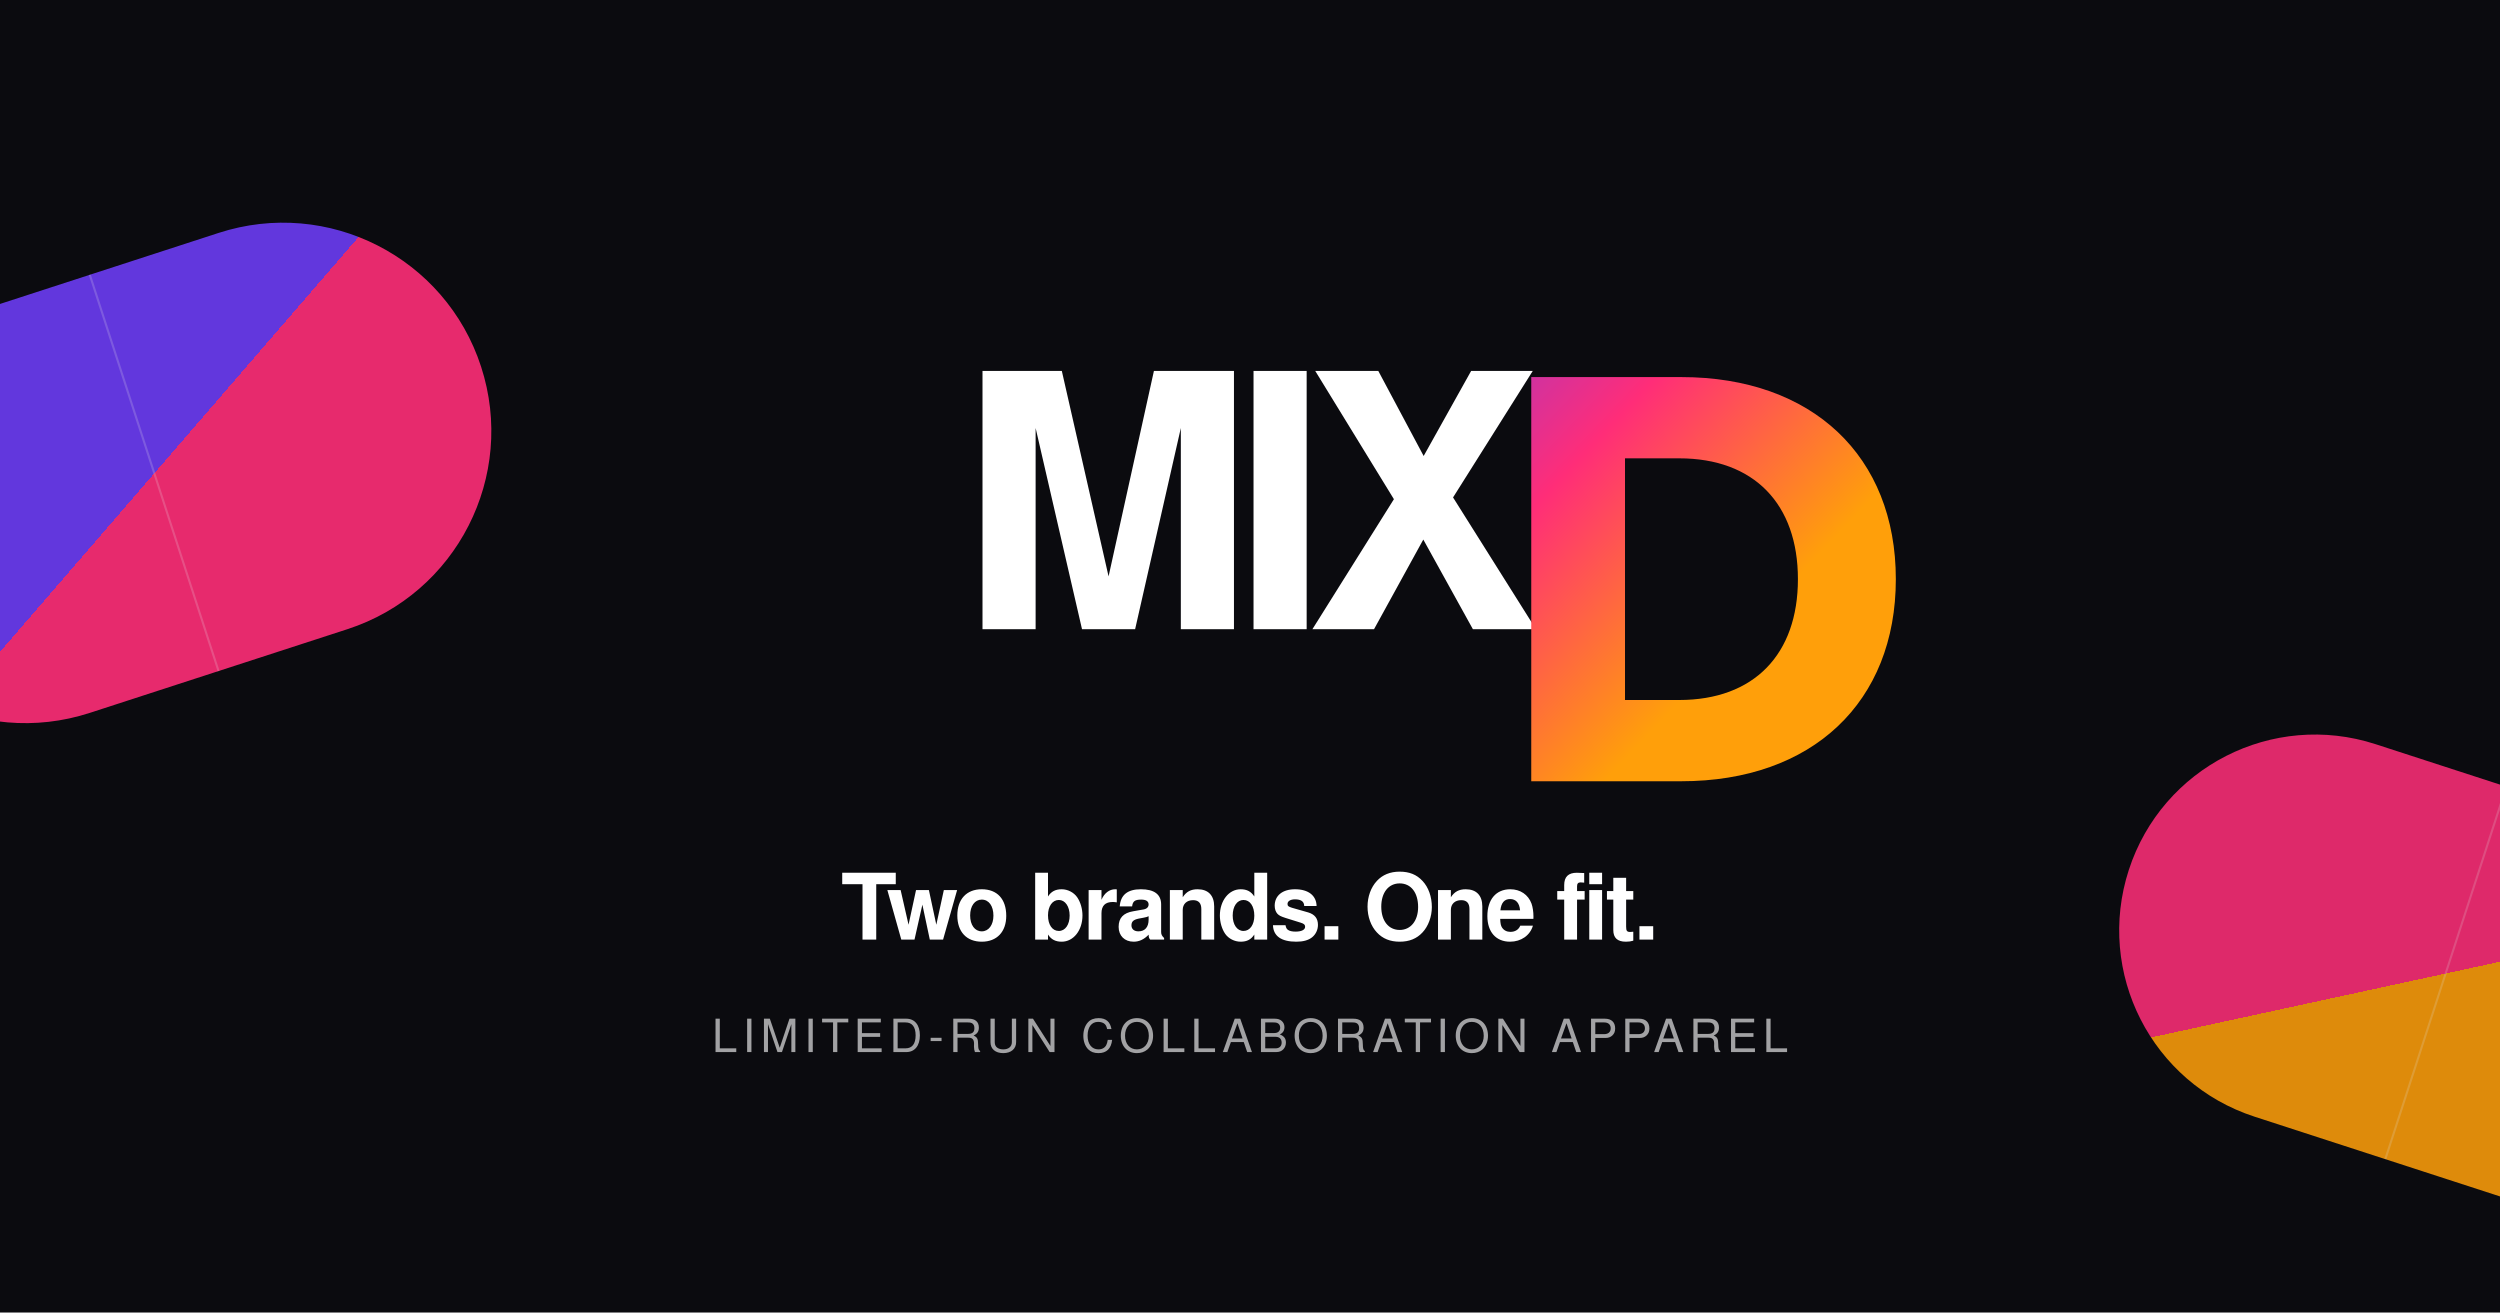
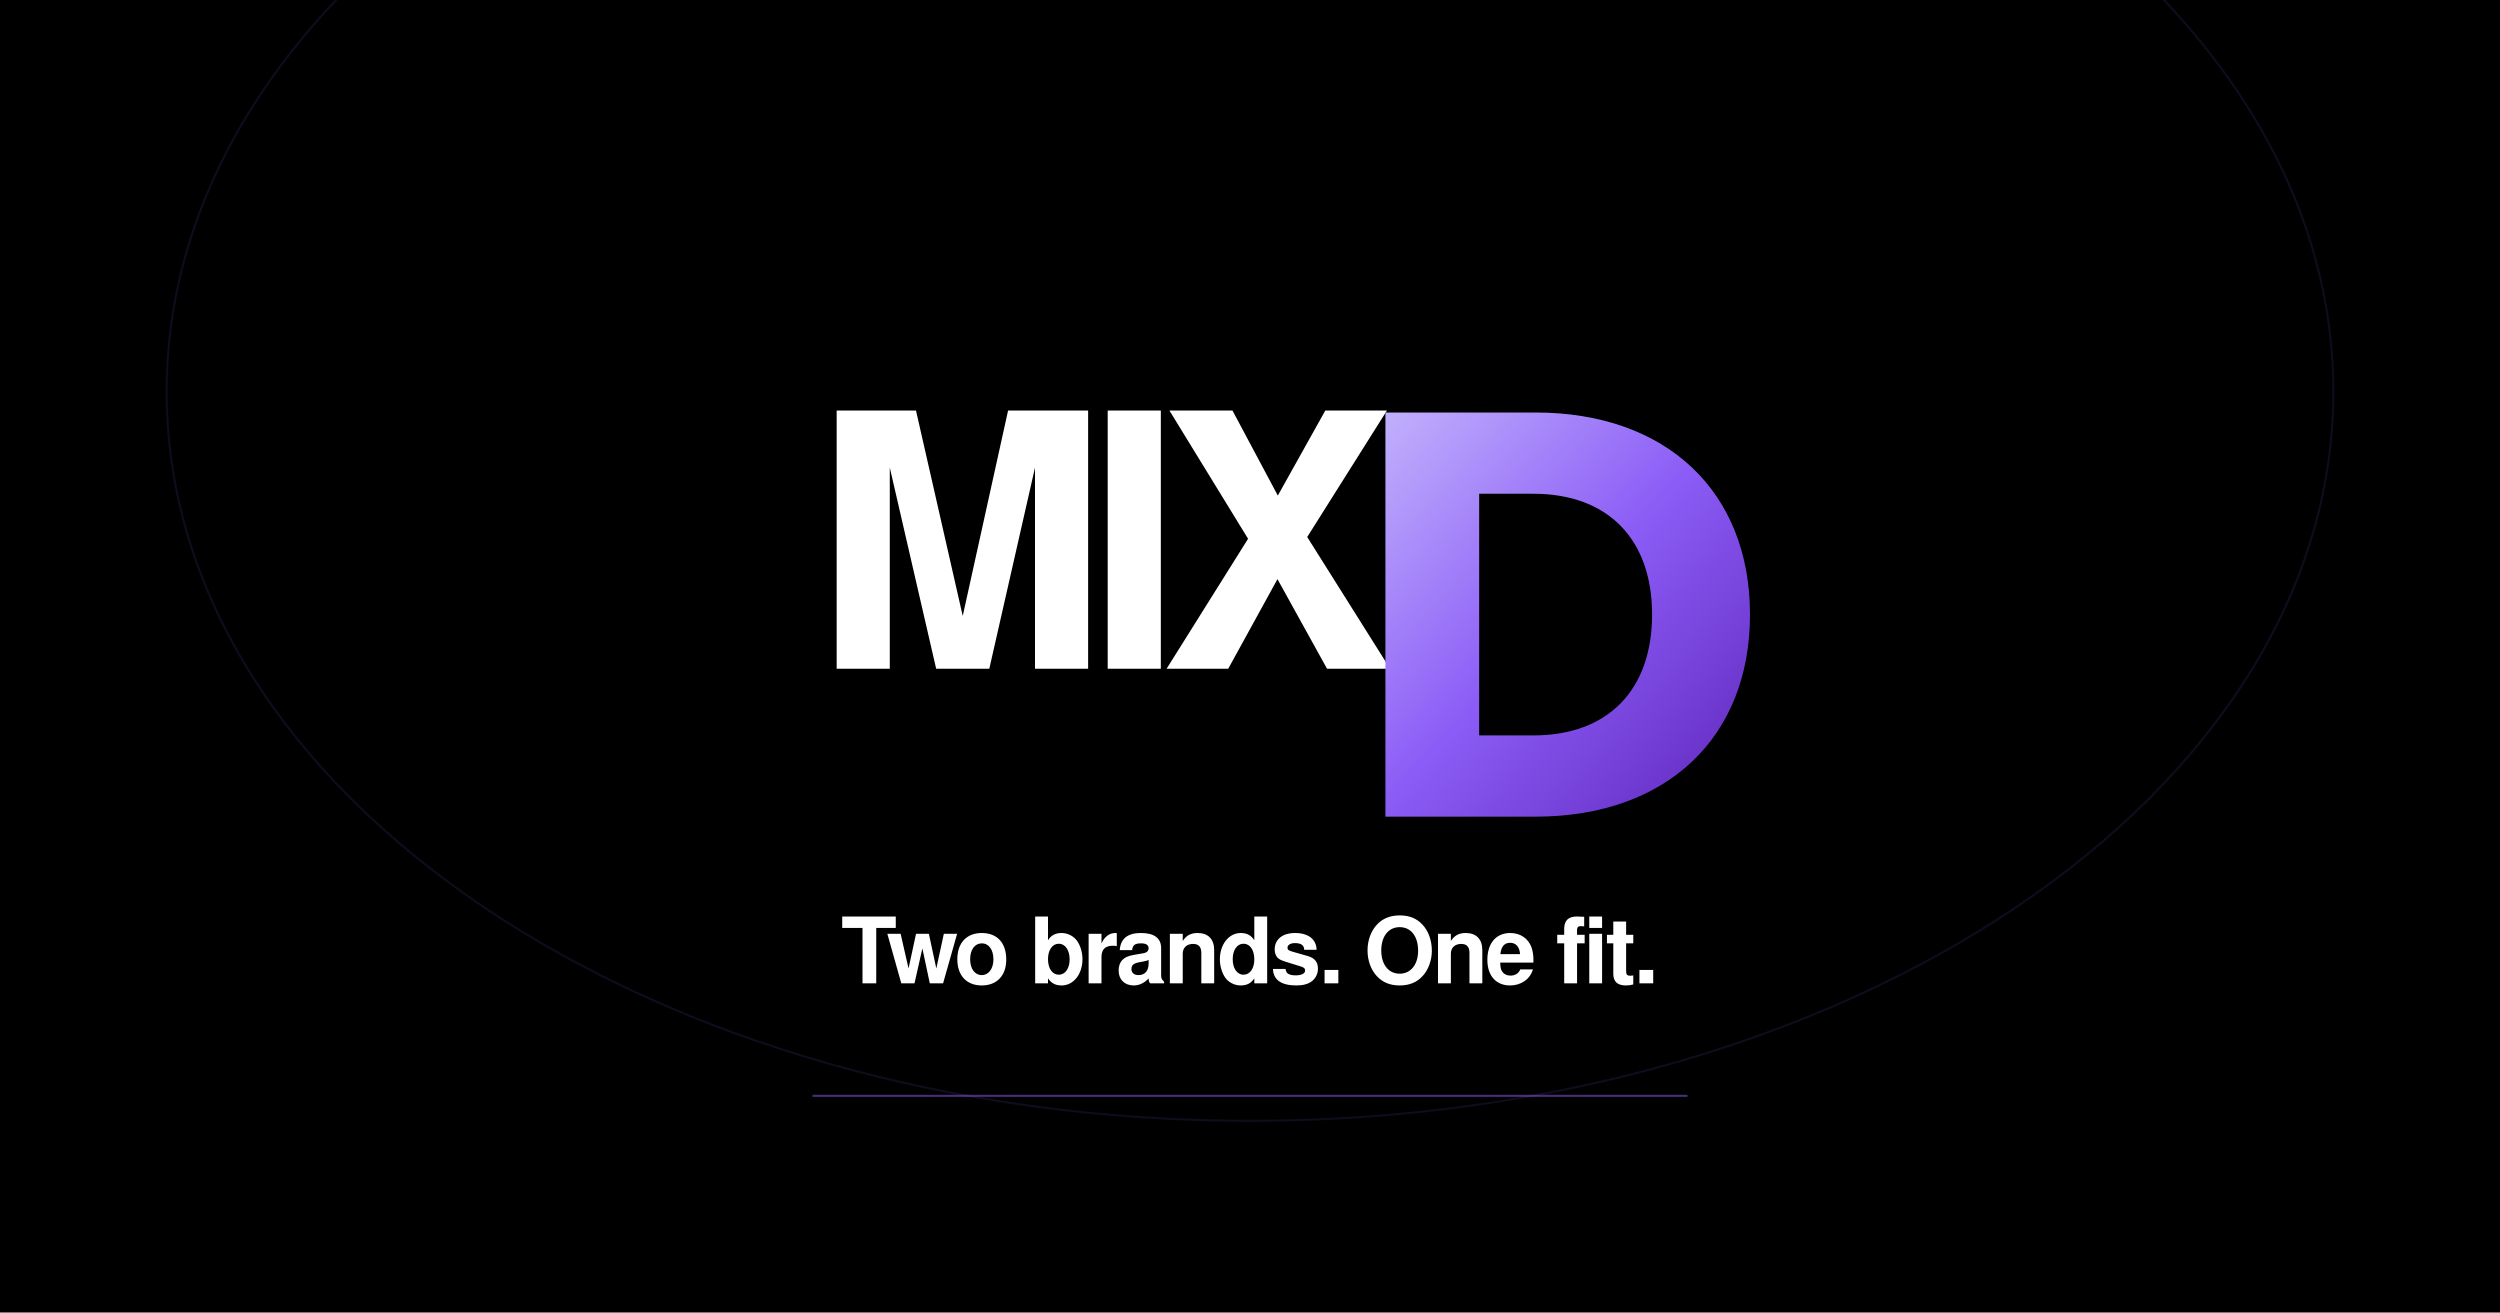
<svg xmlns="http://www.w3.org/2000/svg" width="1200" height="630" viewBox="0 0 1200 630" role="img" aria-labelledby="og-title og-desc">
  <defs>
-     <linearGradient id="og-card-grad-2" x1="0" y1="0" x2="1" y2="1">
-       <stop offset="0.5" stop-color="#6C3CF4" />
-       <stop offset="0.5" stop-color="#FF2D78" />
-     </linearGradient>
-     <linearGradient id="og-card-grad-3" x1="0" y1="0" x2="1" y2="1">
-       <stop offset="0.5" stop-color="#FF2D78" />
-       <stop offset="0.5" stop-color="#FF9F0A" />
-     </linearGradient>
-     <linearGradient id="og-card-grad-4" x1="570" y1="214" x2="756" y2="390" gradientUnits="userSpaceOnUse">
-       <stop stop-color="#6C3CF4" />
-       <stop offset="0.55" stop-color="#FF2D78" />
-       <stop offset="1" stop-color="#FF9F0A" />
+     <linearGradient id="og-purple-1" x1="655" y1="198" x2="862" y2="386" gradientUnits="userSpaceOnUse">
+       <stop stop-color="#C4B5FD" />
+       <stop offset="0.48" stop-color="#8B5CF6" />
+       <stop offset="1" stop-color="#5B21B6" />
    </linearGradient>
  </defs>
-   <rect width="1200" height="630" fill="#0B0B0F" />
-   <g opacity="0.9" transform="translate(-91 127) rotate(-18 165 100)">
-     <rect width="330" height="200" rx="100" fill="url(#og-card-grad-2)" />
-     <path d="M165 0v200" stroke="#FFFFFF" stroke-opacity="0.2" />
+   <rect width="1200" height="630" fill="#000000" />
+   <ellipse cx="600" cy="188" rx="520" ry="350" fill="none" stroke="#8B5CF6" stroke-opacity="0.12" />
+   <g aria-label="MIXD">
+     <text x="530" y="321" text-anchor="middle" fill="#FFFFFF" font-family="-apple-system, BlinkMacSystemFont, 'Segoe UI', Helvetica, Arial, sans-serif" font-size="170" font-weight="750" letter-spacing="-11">MIX</text>
+     <path fill="url(#og-purple-1)" fill-rule="evenodd" d="M665 198h72c63 0 103 38 103 97s-40 97-103 97h-72V198Zm45 39v116h26c36 0 57-22 57-58s-21-58-57-58h-26Z" />
  </g>
-   <g opacity="0.86" transform="translate(1014 373) rotate(18 160 94)">
-     <rect width="320" height="188" rx="94" fill="url(#og-card-grad-3)" />
-     <path d="M160 0v188" stroke="#FFFFFF" stroke-opacity="0.2" />
-   </g>
-   <g aria-label="MIXD">
-     <text x="600" y="302" text-anchor="middle" fill="#FFFFFF" font-family="-apple-system, BlinkMacSystemFont, 'Segoe UI', Helvetica, Arial, sans-serif" font-size="170" font-weight="750" letter-spacing="-11">MIX</text>
-     <path fill="url(#og-card-grad-4)" fill-rule="evenodd" d="M735 181h72c63 0 103 38 103 97s-40 97-103 97h-72V181Zm45 39v116h26c36 0 57-22 57-58s-21-58-57-58h-26Z" />
-   </g>
-   <text x="600" y="451" text-anchor="middle" fill="#FFFFFF" font-family="-apple-system, BlinkMacSystemFont, 'Segoe UI', Helvetica, Arial, sans-serif" font-size="44" font-weight="650" letter-spacing="-1.4">Two brands. One fit.</text>
-   <text x="600" y="505" text-anchor="middle" fill="#FFFFFF" fill-opacity="0.62" font-family="-apple-system, BlinkMacSystemFont, 'Segoe UI', Helvetica, Arial, sans-serif" font-size="22" font-weight="500" letter-spacing="2.5">LIMITED-RUN COLLABORATION APPAREL</text>
+   <text x="600" y="472" text-anchor="middle" fill="#FFFFFF" font-family="-apple-system, BlinkMacSystemFont, 'Segoe UI', Helvetica, Arial, sans-serif" font-size="44" font-weight="650" letter-spacing="-1.4">Two brands. One fit.</text>
+   <path d="M390 526H810" stroke="#8B5CF6" stroke-opacity="0.5" />
</svg>
